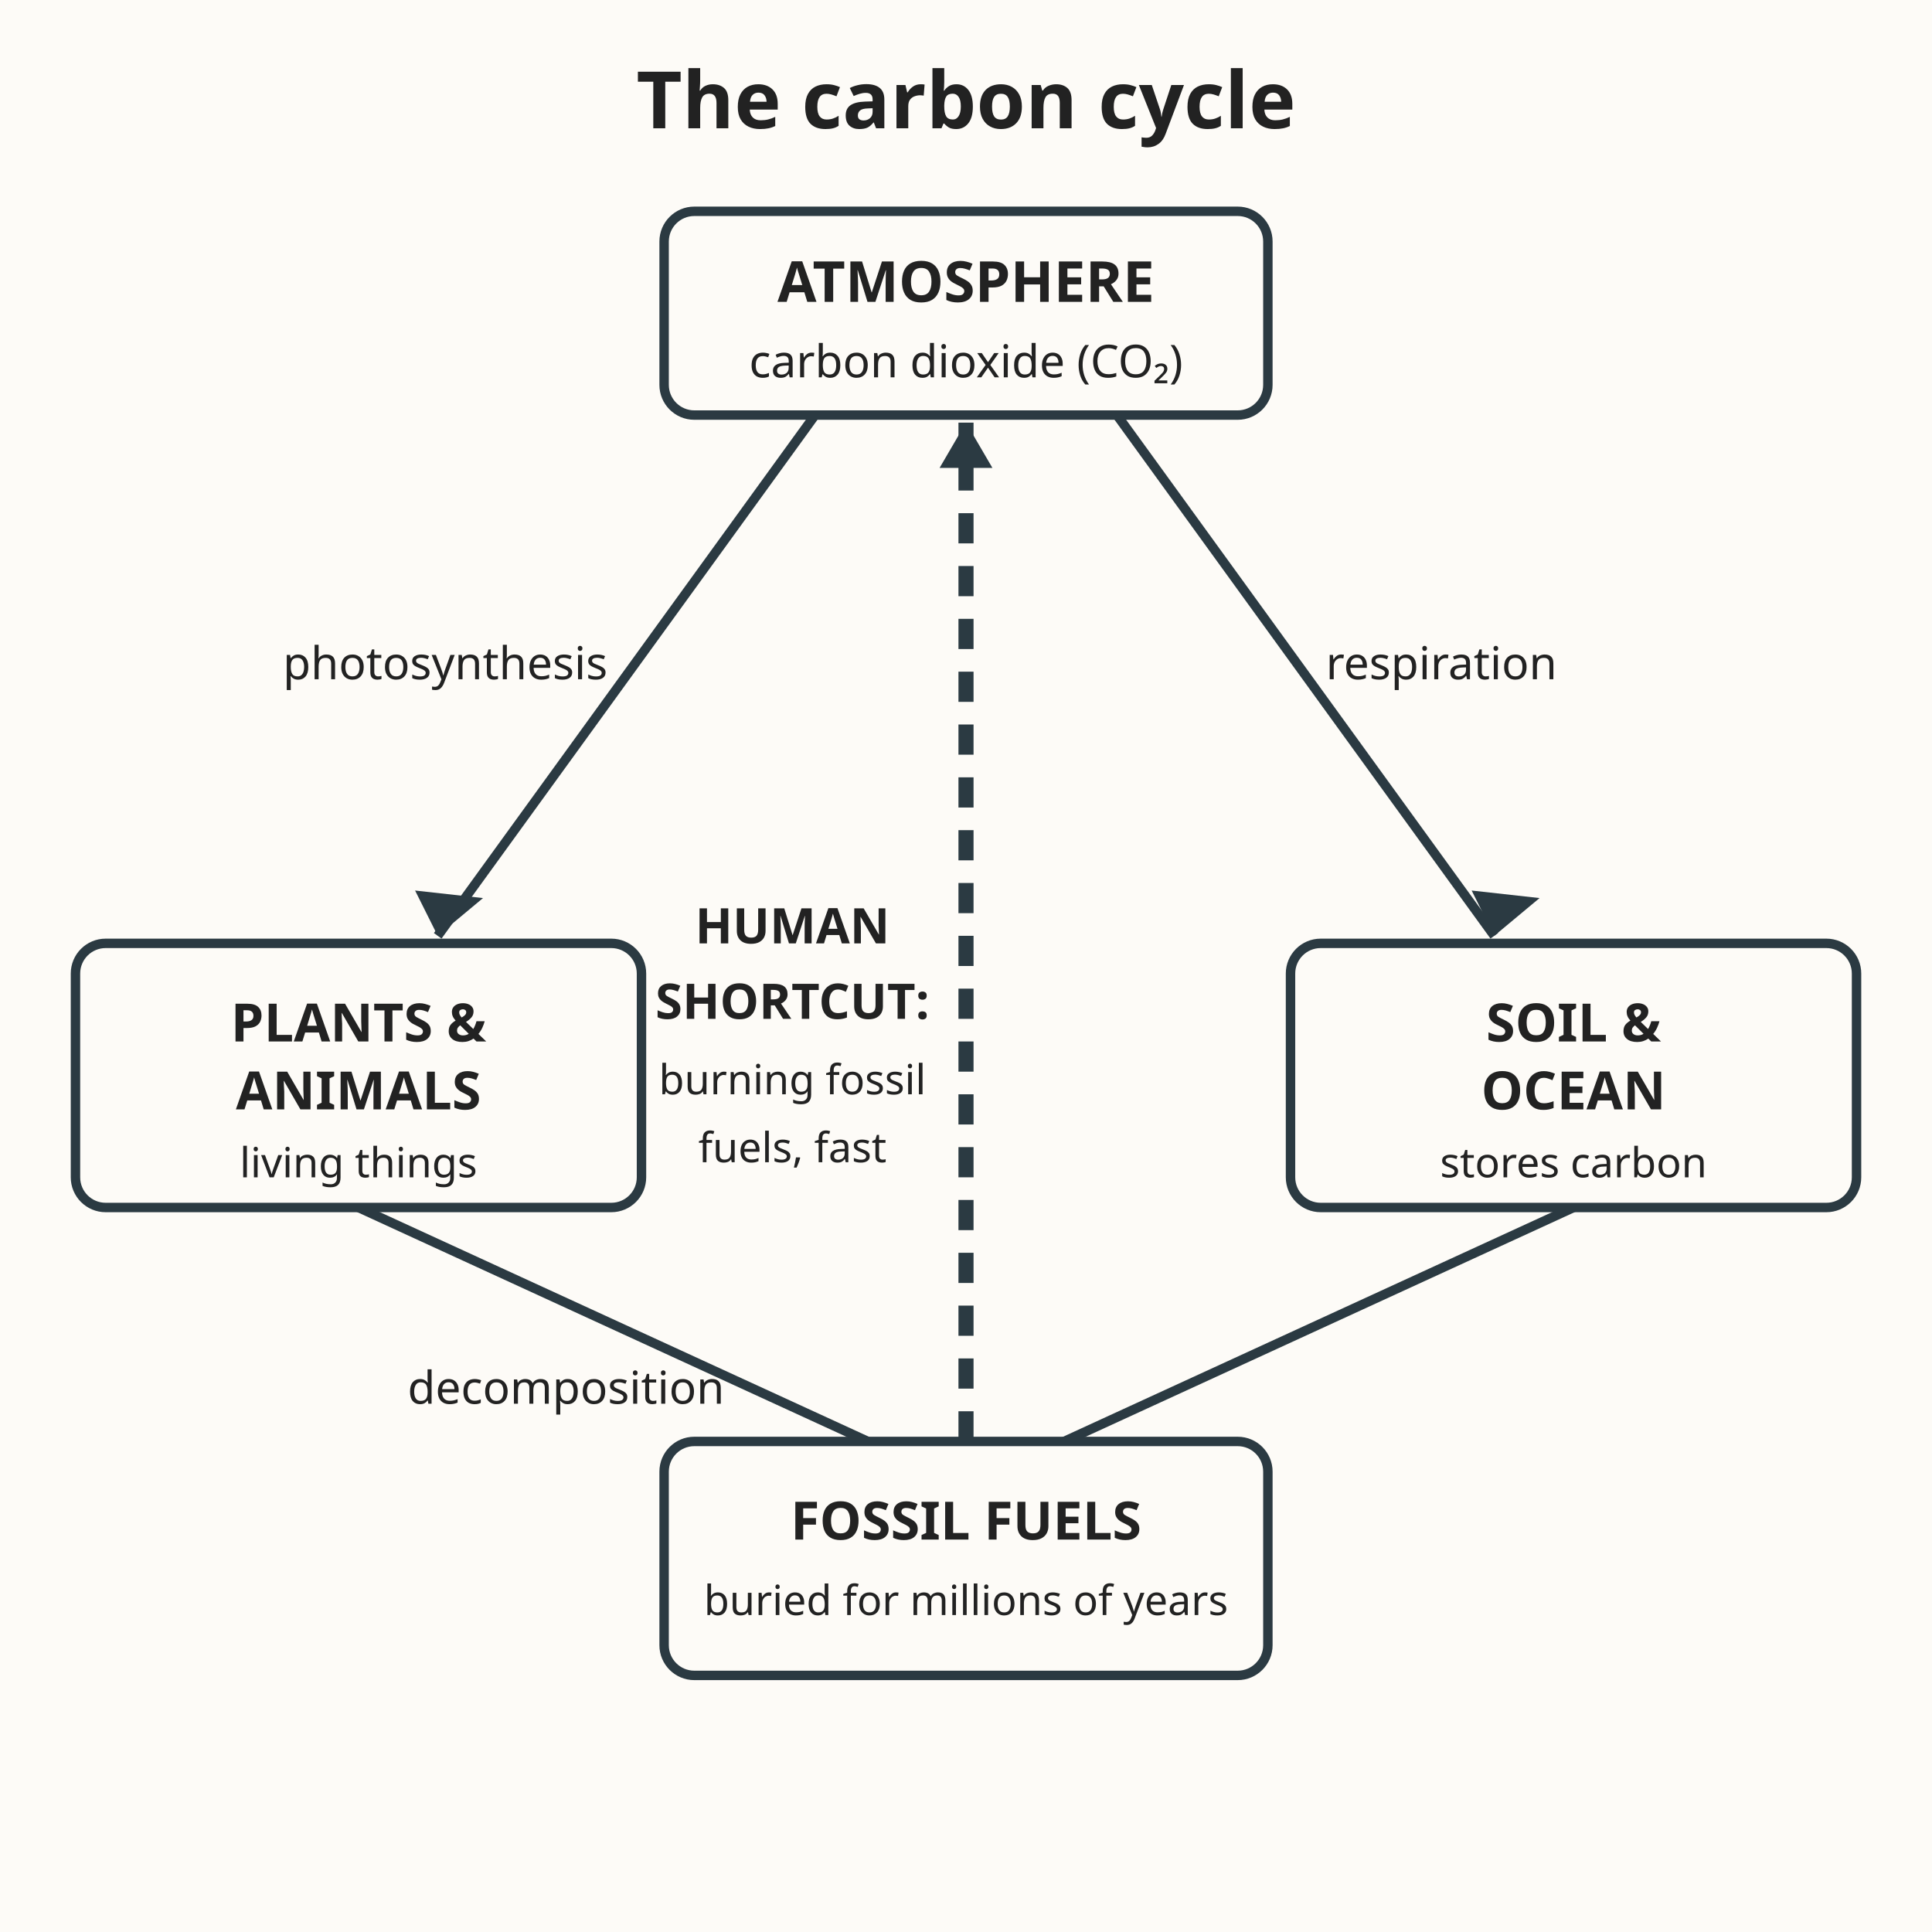
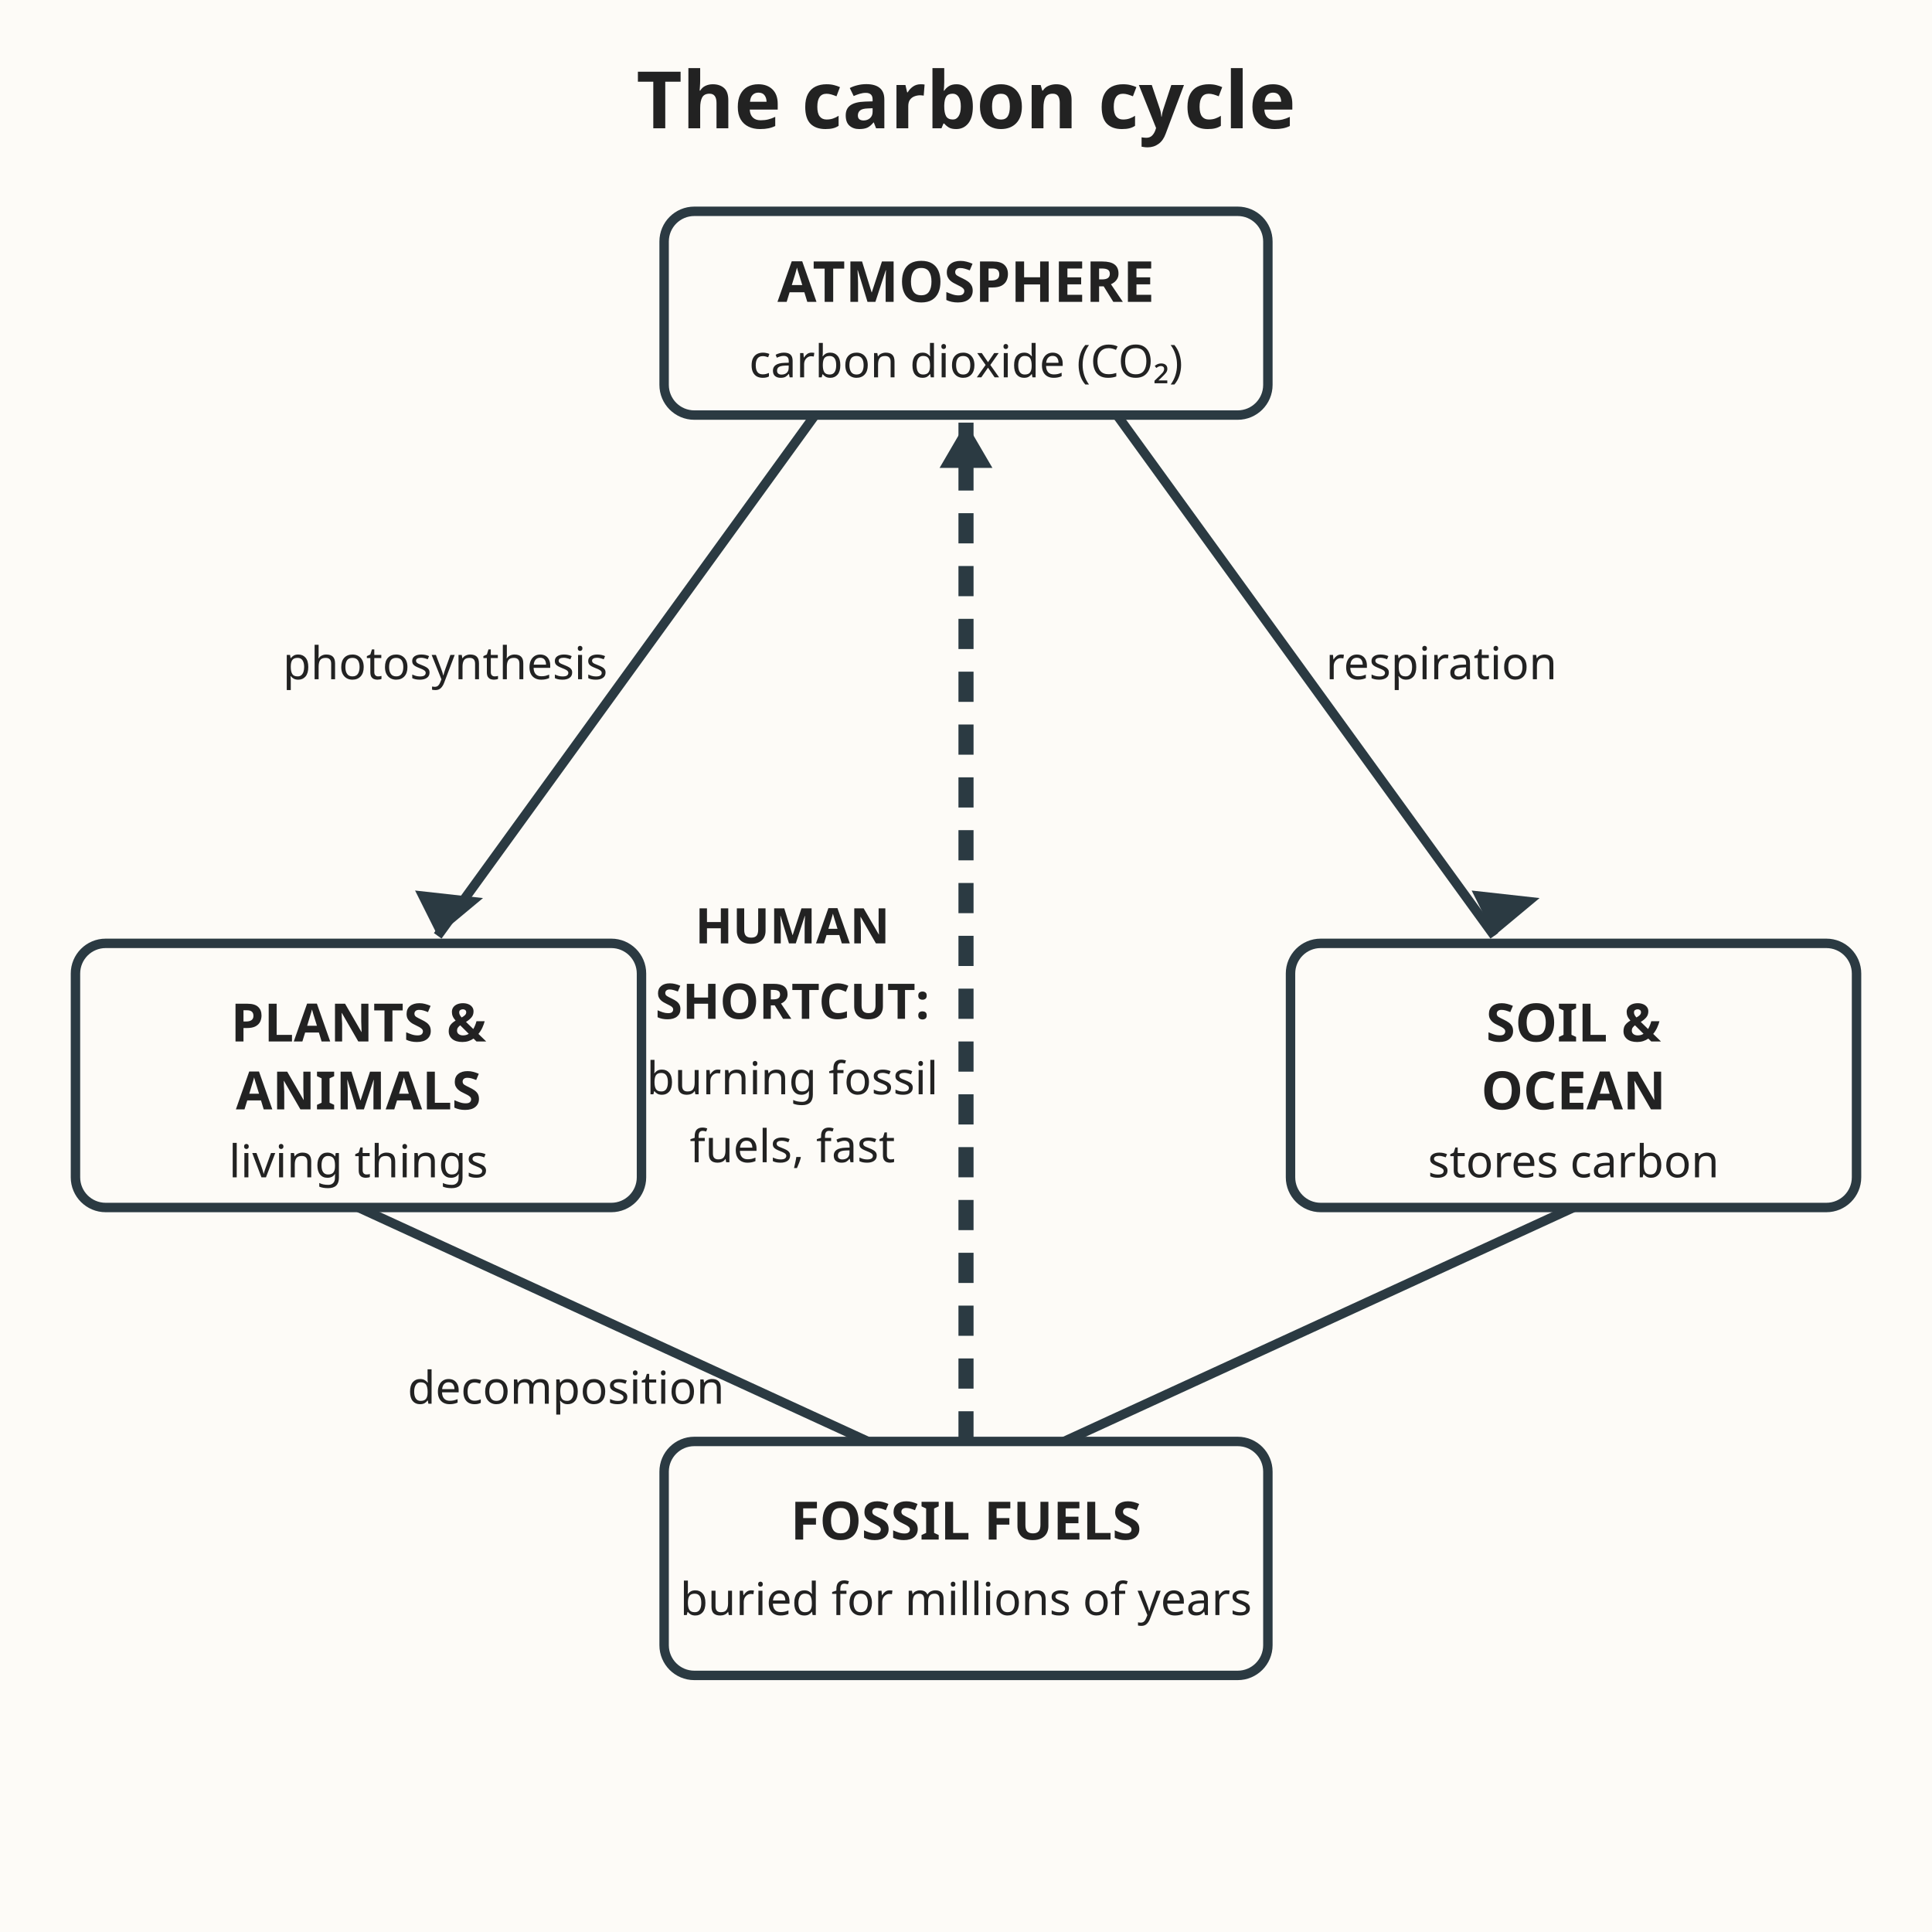
<svg xmlns="http://www.w3.org/2000/svg" viewBox="0 0 512 512" role="img" aria-labelledby="t d">
  <rect width="512" height="512" fill="#fdfbf7" />
  <text x="256" y="34" text-anchor="middle" font-family="sans-serif" font-size="21" font-weight="bold" fill="#222222">The carbon cycle</text>
  <rect x="176" y="56" width="160" height="54" rx="8" fill="#fdfbf7" stroke="#2b3a42" stroke-width="2.5" />
  <text x="256" y="80" text-anchor="middle" font-family="sans-serif" font-size="15" font-weight="bold" fill="#222222">ATMOSPHERE</text>
  <text x="256" y="100" text-anchor="middle" font-family="sans-serif" font-size="12" fill="#222222">carbon dioxide (CO₂)</text>
  <rect x="20" y="250" width="150" height="70" rx="8" fill="#fdfbf7" stroke="#2b3a42" stroke-width="2.5" />
  <text x="95" y="276" text-anchor="middle" font-family="sans-serif" font-size="14" font-weight="bold" fill="#222222">PLANTS &amp;</text>
  <text x="95" y="294" text-anchor="middle" font-family="sans-serif" font-size="14" font-weight="bold" fill="#222222">ANIMALS</text>
-   <text x="95" y="312" text-anchor="middle" font-family="sans-serif" font-size="11" fill="#222222">living things</text>
+   <text x="95" y="312" text-anchor="middle" font-family="sans-serif" font-size="12" fill="#222222">living things</text>
  <rect x="342" y="250" width="150" height="70" rx="8" fill="#fdfbf7" stroke="#2b3a42" stroke-width="2.5" />
  <text x="417" y="276" text-anchor="middle" font-family="sans-serif" font-size="14" font-weight="bold" fill="#222222">SOIL &amp;</text>
  <text x="417" y="294" text-anchor="middle" font-family="sans-serif" font-size="14" font-weight="bold" fill="#222222">OCEAN</text>
-   <text x="417" y="312" text-anchor="middle" font-family="sans-serif" font-size="11" fill="#222222">stores carbon</text>
+   <text x="417" y="312" text-anchor="middle" font-family="sans-serif" font-size="12" fill="#222222">stores carbon</text>
  <rect x="176" y="382" width="160" height="62" rx="8" fill="#fdfbf7" stroke="#2b3a42" stroke-width="2.5" />
  <text x="256" y="408" text-anchor="middle" font-family="sans-serif" font-size="14" font-weight="bold" fill="#222222">FOSSIL FUELS</text>
-   <text x="256" y="428" text-anchor="middle" font-family="sans-serif" font-size="11" fill="#222222">buried for millions of years</text>
+   <text x="256" y="428" text-anchor="middle" font-family="sans-serif" font-size="12" fill="#222222">buried for millions of years</text>
  <line x1="216" y1="110" x2="116" y2="248" stroke="#2b3a42" stroke-width="2.5" />
  <polygon points="116,248 110,236 128,238" fill="#2b3a42" />
  <text x="118" y="180" text-anchor="middle" font-family="sans-serif" font-size="12" fill="#222222">photosynthesis</text>
  <line x1="296" y1="110" x2="396" y2="248" stroke="#2b3a42" stroke-width="2.5" />
  <polygon points="396,248 390,236 408,238" fill="#2b3a42" />
  <text x="382" y="180" text-anchor="middle" font-family="sans-serif" font-size="12" fill="#222222">respiration</text>
  <line x1="95" y1="320" x2="230" y2="382" stroke="#2b3a42" stroke-width="2.5" />
  <line x1="417" y1="320" x2="282" y2="382" stroke="#2b3a42" stroke-width="2.5" />
  <text x="150" y="372" text-anchor="middle" font-family="sans-serif" font-size="12" fill="#222222">decomposition</text>
  <line x1="256" y1="382" x2="256" y2="112" stroke="#2b3a42" stroke-width="4" stroke-dasharray="8 6" />
  <polygon points="256,112 249,124 263,124" fill="#2b3a42" />
  <text x="210" y="250" text-anchor="middle" font-family="sans-serif" font-size="13" font-weight="bold" fill="#222222">HUMAN</text>
  <text x="210" y="270" text-anchor="middle" font-family="sans-serif" font-size="13" font-weight="bold" fill="#222222">SHORTCUT:</text>
-   <text x="210" y="290" text-anchor="middle" font-family="sans-serif" font-size="11" fill="#222222">burning fossil</text>
-   <text x="210" y="308" text-anchor="middle" font-family="sans-serif" font-size="11" fill="#222222">fuels, fast</text>
+   <text x="210" y="290" text-anchor="middle" font-family="sans-serif" font-size="12" fill="#222222">burning fossil</text>
+   <text x="210" y="308" text-anchor="middle" font-family="sans-serif" font-size="12" fill="#222222">fuels, fast</text>
</svg>
